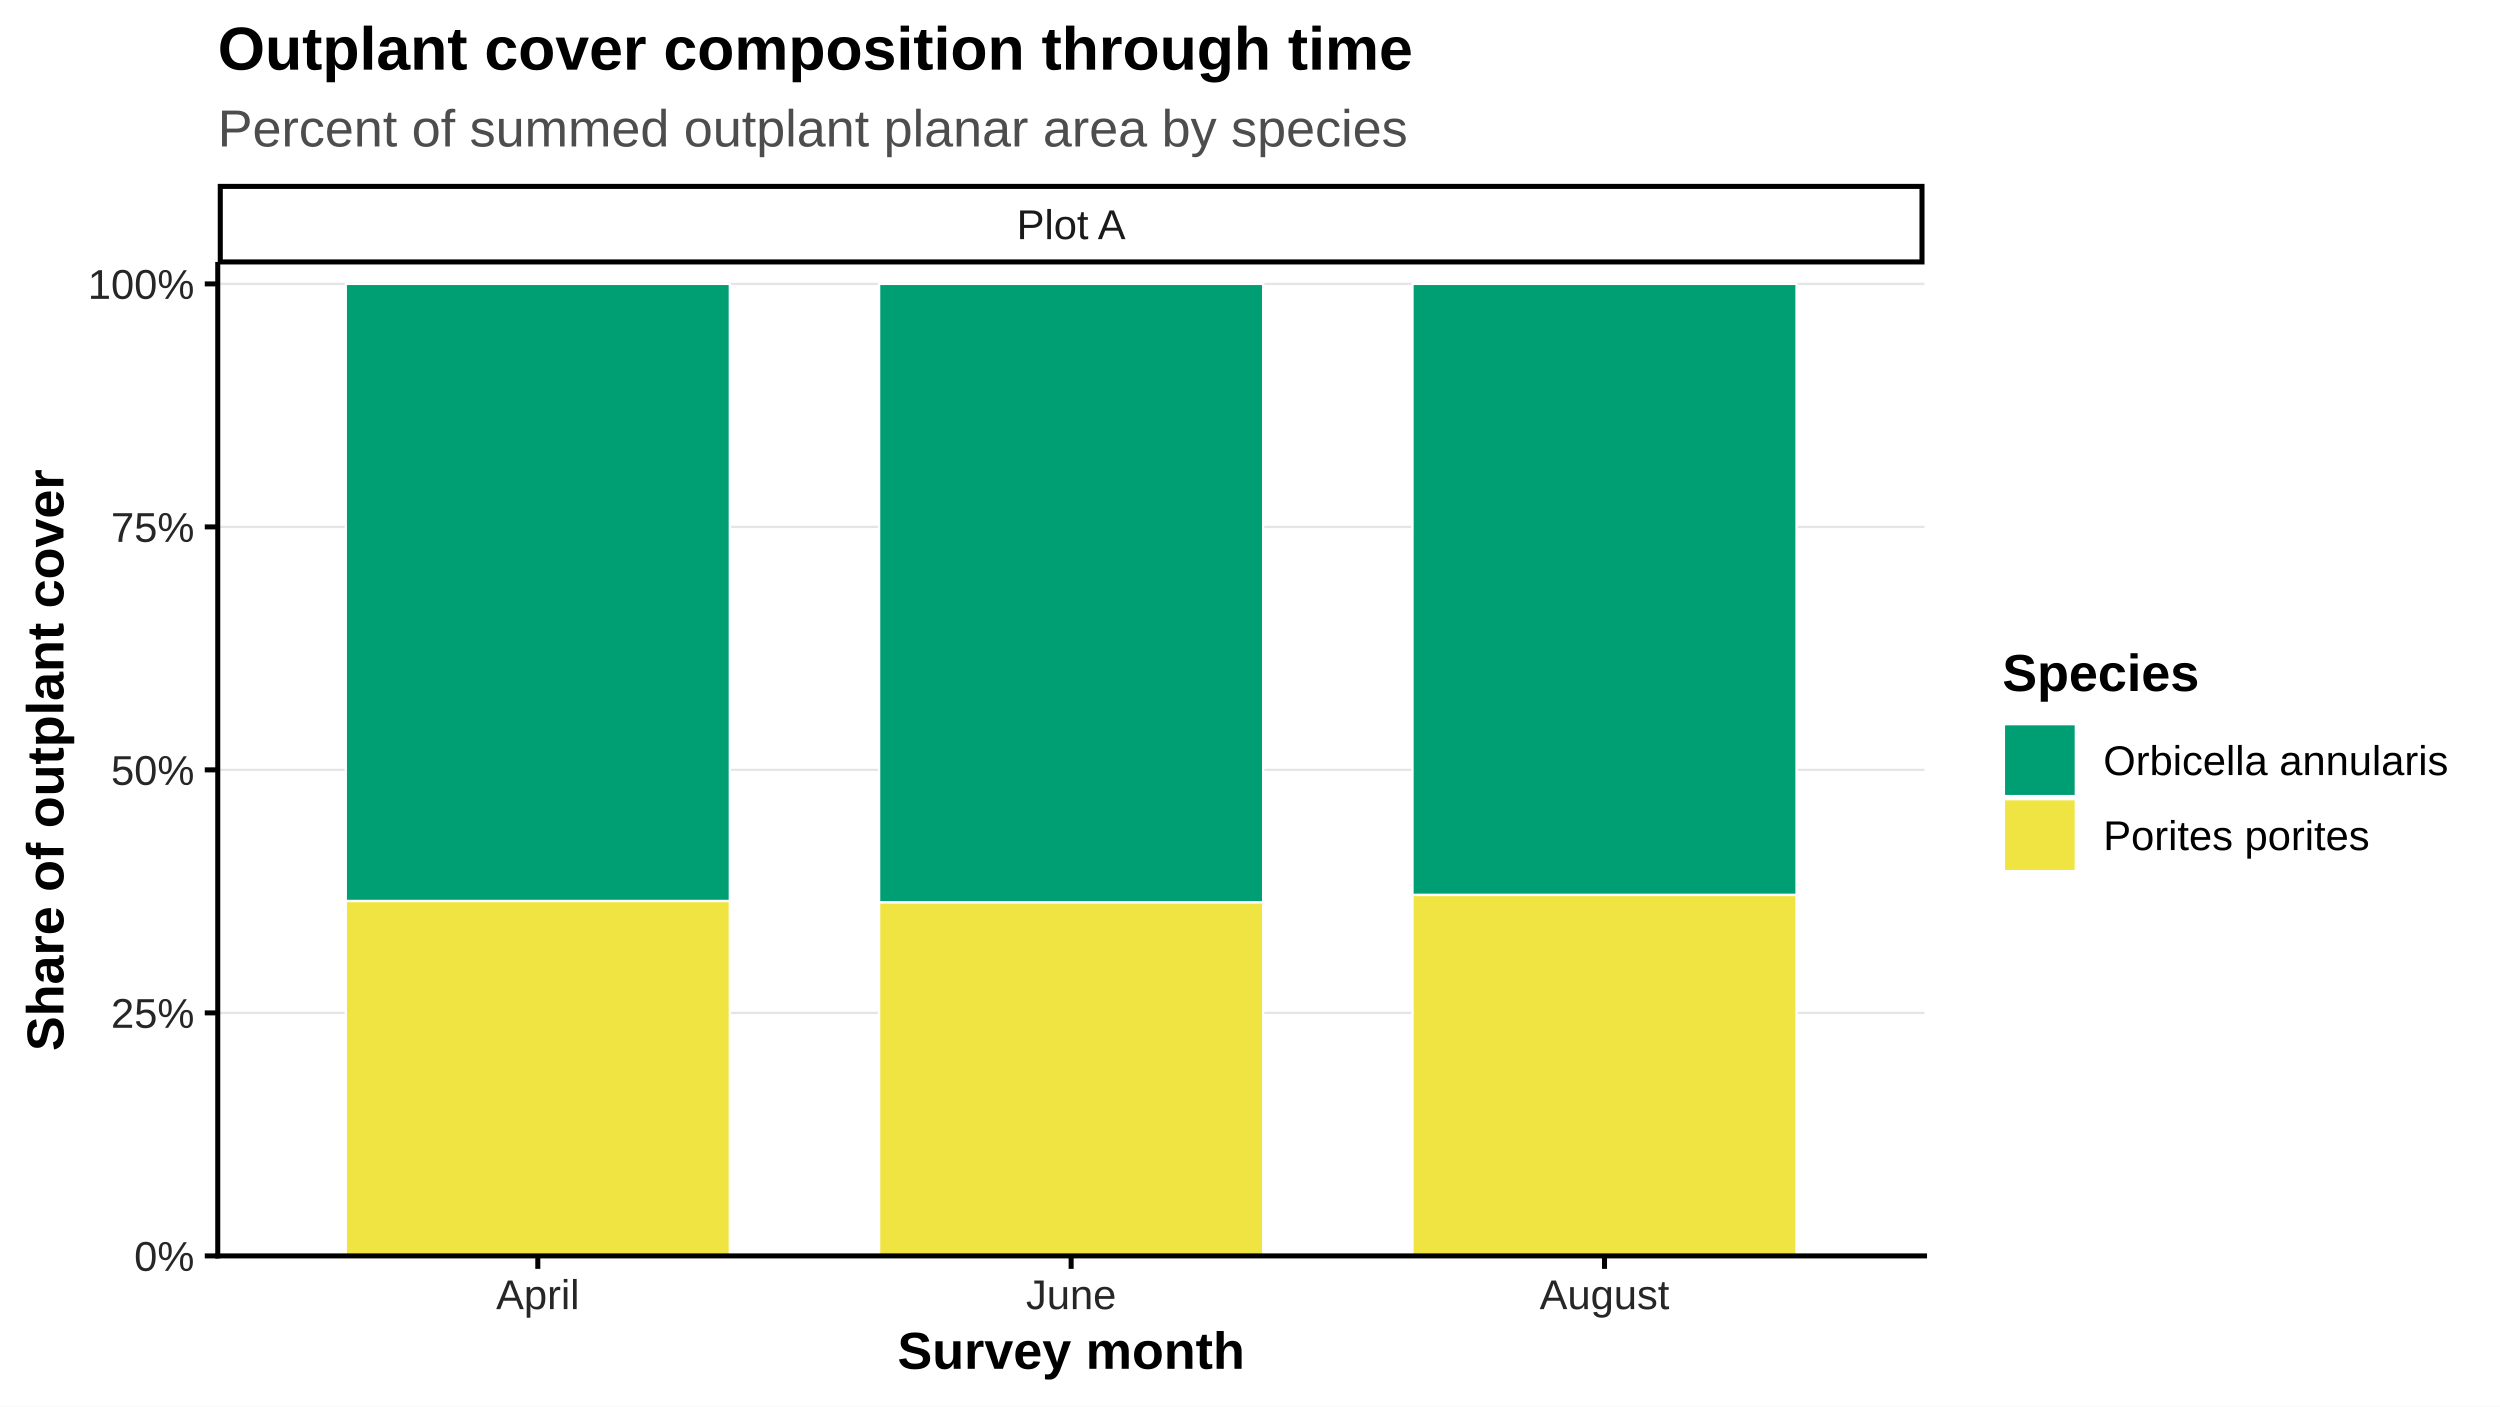
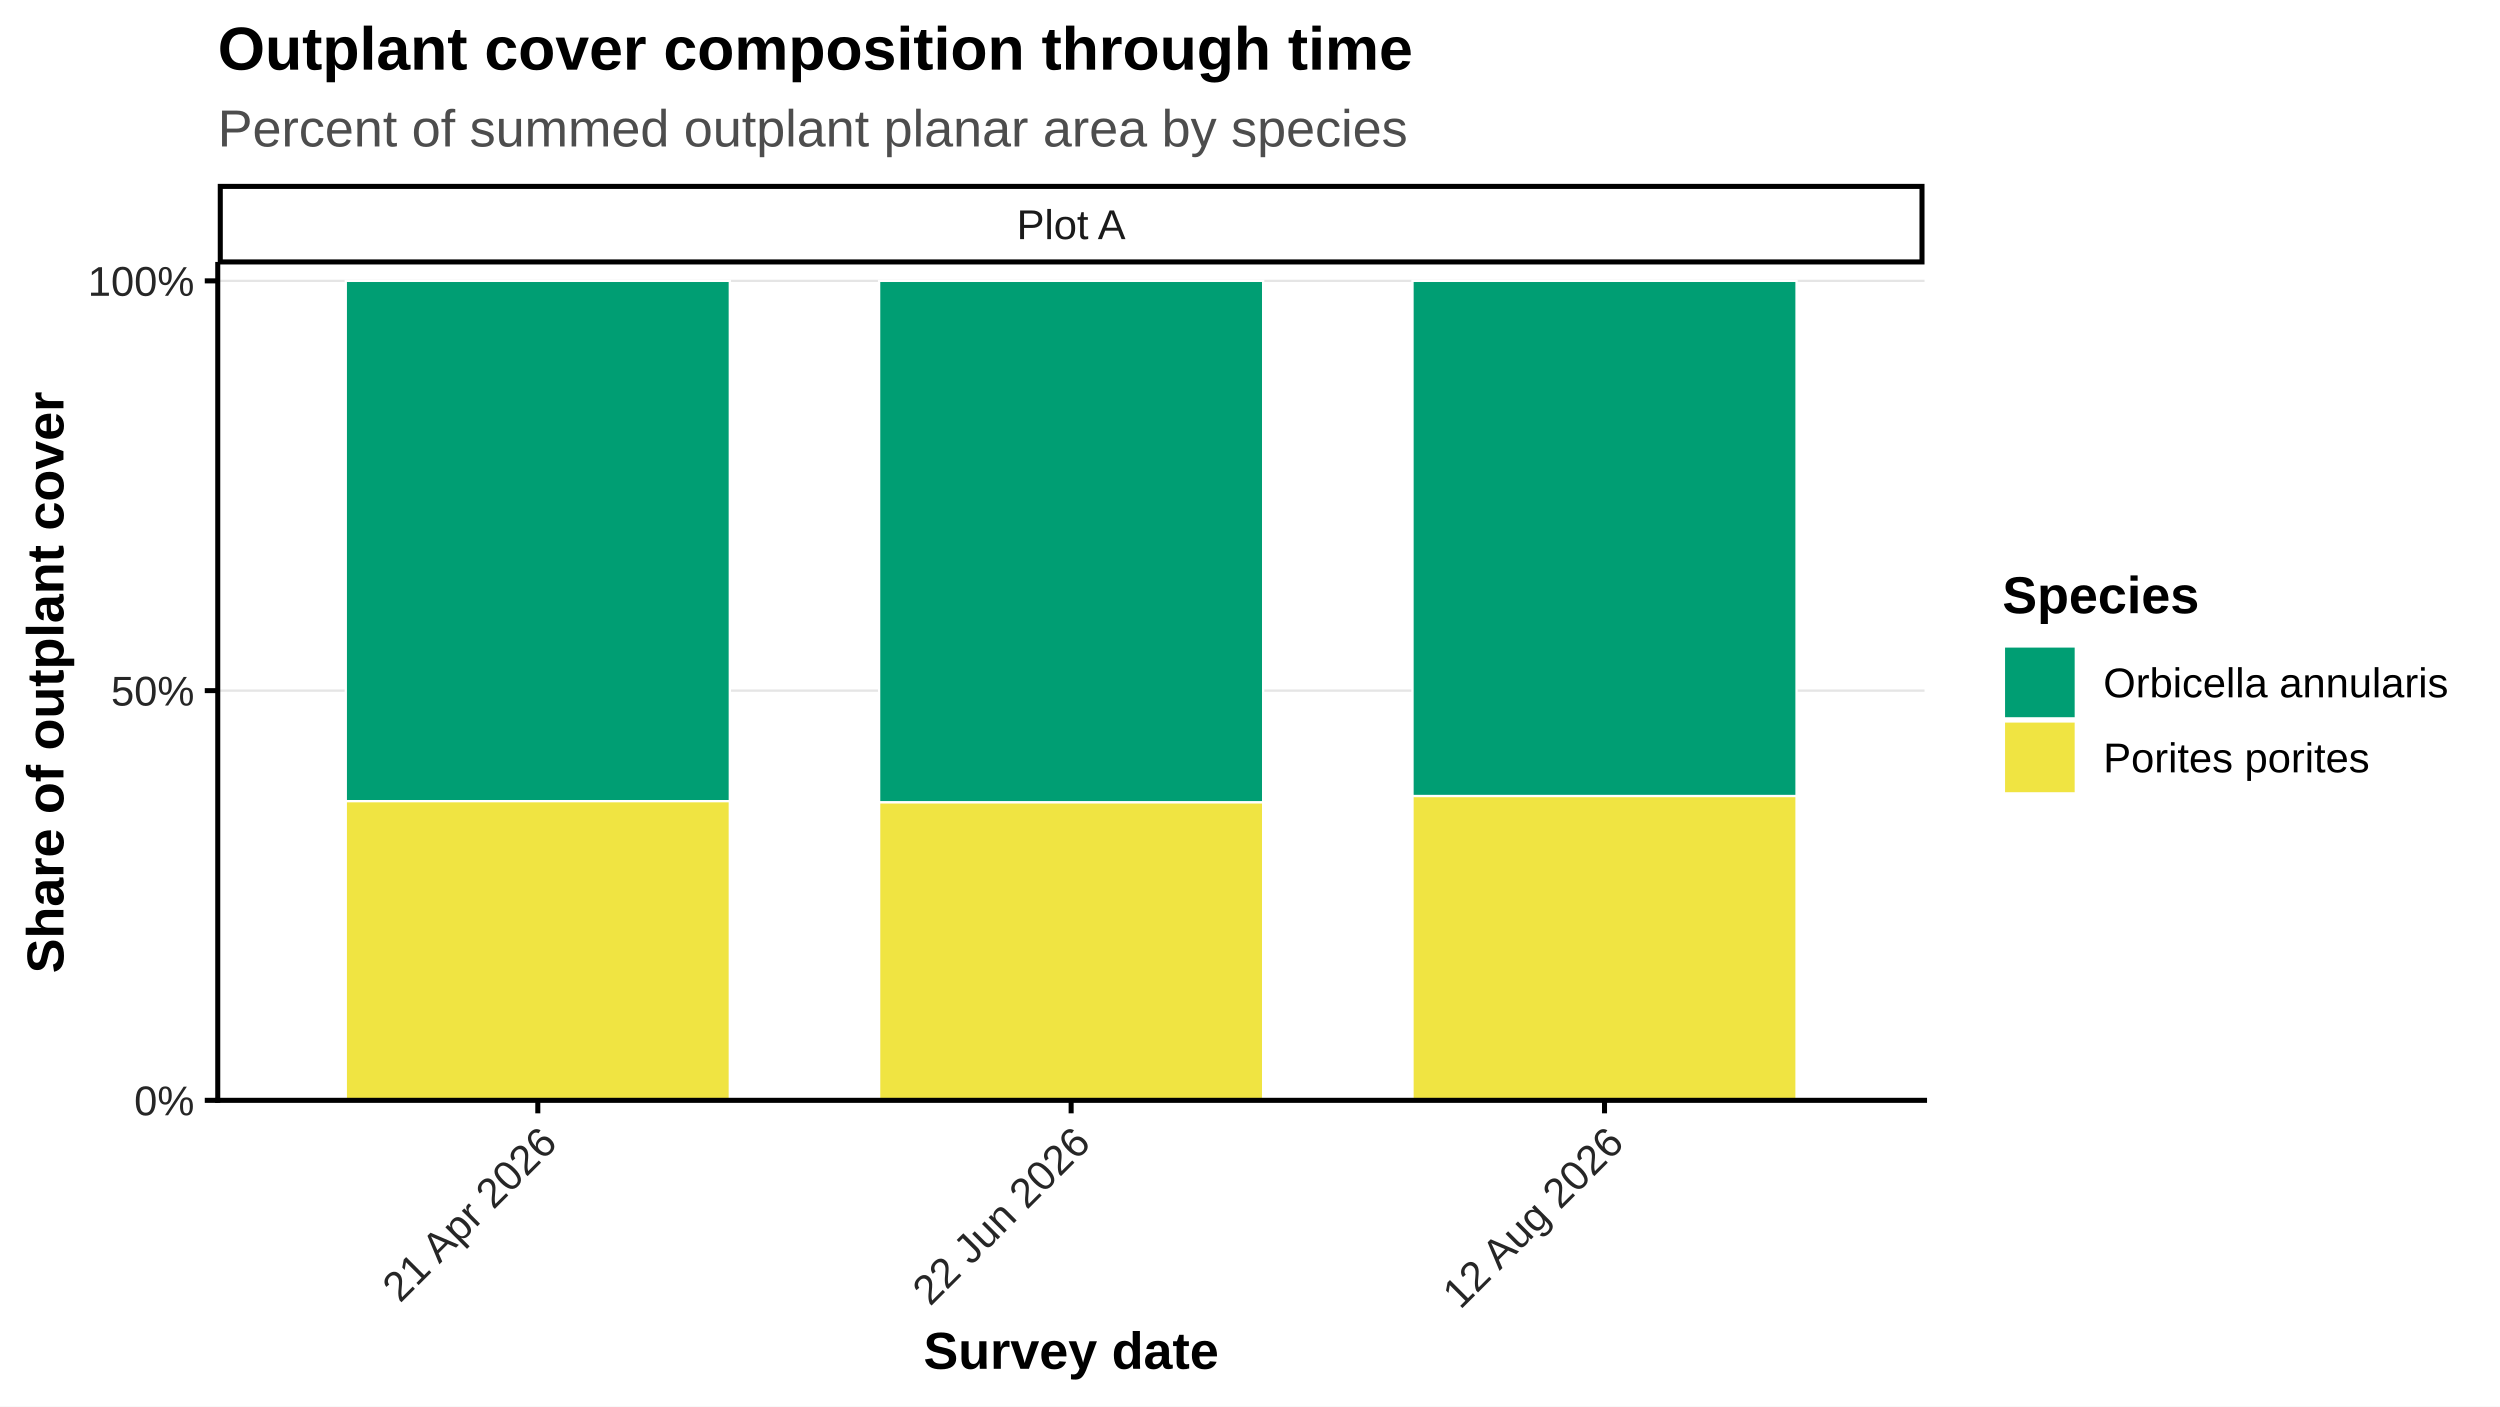
<svg xmlns="http://www.w3.org/2000/svg" class="svglite" width="576.00pt" height="324.00pt" viewBox="0 0 576.00 324.00">
  <defs>
    <style type="text/css">
    .svglite line, .svglite polyline, .svglite polygon, .svglite path, .svglite rect, .svglite circle {
      fill: none;
      stroke: #000000;
      stroke-linecap: round;
      stroke-linejoin: round;
      stroke-miterlimit: 10.00;
    }
    .svglite text {
      white-space: pre;
    }
  </style>
  </defs>
  <rect width="100%" height="100%" style="stroke: none; fill: #FFFFFF;" />
  <defs>
    <clipPath id="cpMC4wMHw1NzYuMDB8MC4wMHwzMjQuMDA=">
      <rect x="0.00" y="0.00" width="576.00" height="324.00" />
    </clipPath>
  </defs>
  <g clip-path="url(#cpMC4wMHw1NzYuMDB8MC4wMHwzMjQuMDA=)">
    <rect x="0.00" y="0.00" width="576.00" height="324.00" style="stroke-width: 1.16; stroke: #FFFFFF; fill: #FFFFFF;" />
  </g>
  <defs>
-     <clipPath id="cpNTAuMTd8NDQzLjQxfDYwLjkzfDI4OS4zNg==">
-       <rect x="50.17" y="60.93" width="393.24" height="228.42" />
+     <clipPath id="cpNTAuMTd8NDQzLjQxfDYwLjkzfDI1My41Mg==">
+       <rect x="50.17" y="60.93" width="393.24" height="192.59" />
    </clipPath>
  </defs>
-   <g clip-path="url(#cpNTAuMTd8NDQzLjQxfDYwLjkzfDI4OS4zNg==)">
-     <rect x="50.17" y="60.93" width="393.24" height="228.42" style="stroke-width: 1.16; stroke: none; fill: #FFFFFF;" />
-     <polyline points="50.17,289.36 443.41,289.36 " style="stroke-width: 0.53; stroke: #E5E5E5; stroke-linecap: butt;" />
-     <polyline points="50.17,233.37 443.41,233.37 " style="stroke-width: 0.53; stroke: #E5E5E5; stroke-linecap: butt;" />
-     <polyline points="50.17,177.38 443.41,177.38 " style="stroke-width: 0.53; stroke: #E5E5E5; stroke-linecap: butt;" />
-     <polyline points="50.17,121.40 443.41,121.40 " style="stroke-width: 0.53; stroke: #E5E5E5; stroke-linecap: butt;" />
-     <polyline points="50.17,65.41 443.41,65.41 " style="stroke-width: 0.53; stroke: #E5E5E5; stroke-linecap: butt;" />
-     <rect x="79.67" y="65.41" width="88.48" height="142.19" style="stroke-width: 0.53; stroke: #FFFFFF; stroke-linecap: butt; stroke-linejoin: miter; fill: #009E73;" />
-     <rect x="79.67" y="207.60" width="88.48" height="81.76" style="stroke-width: 0.53; stroke: #FFFFFF; stroke-linecap: butt; stroke-linejoin: miter; fill: #F0E442;" />
-     <rect x="202.55" y="65.41" width="88.48" height="142.52" style="stroke-width: 0.53; stroke: #FFFFFF; stroke-linecap: butt; stroke-linejoin: miter; fill: #009E73;" />
-     <rect x="202.55" y="207.93" width="88.48" height="81.42" style="stroke-width: 0.53; stroke: #FFFFFF; stroke-linecap: butt; stroke-linejoin: miter; fill: #F0E442;" />
-     <rect x="325.44" y="65.41" width="88.48" height="140.79" style="stroke-width: 0.53; stroke: #FFFFFF; stroke-linecap: butt; stroke-linejoin: miter; fill: #009E73;" />
-     <rect x="325.44" y="206.20" width="88.48" height="83.16" style="stroke-width: 0.53; stroke: #FFFFFF; stroke-linecap: butt; stroke-linejoin: miter; fill: #F0E442;" />
+   <g clip-path="url(#cpNTAuMTd8NDQzLjQxfDYwLjkzfDI1My41Mg==)">
+     <rect x="50.17" y="60.93" width="393.24" height="192.59" style="stroke-width: 1.16; stroke: none; fill: #FFFFFF;" />
+     <polyline points="50.17,253.52 443.41,253.52 " style="stroke-width: 0.53; stroke: #E5E5E5; stroke-linecap: butt;" />
+     <polyline points="50.17,159.12 443.41,159.12 " style="stroke-width: 0.53; stroke: #E5E5E5; stroke-linecap: butt;" />
+     <polyline points="50.17,64.71 443.41,64.71 " style="stroke-width: 0.53; stroke: #E5E5E5; stroke-linecap: butt;" />
+     <rect x="79.67" y="64.71" width="88.48" height="119.88" style="stroke-width: 0.53; stroke: #FFFFFF; stroke-linecap: butt; stroke-linejoin: miter; fill: #009E73;" />
+     <rect x="79.67" y="184.59" width="88.48" height="68.93" style="stroke-width: 0.53; stroke: #FFFFFF; stroke-linecap: butt; stroke-linejoin: miter; fill: #F0E442;" />
+     <rect x="202.55" y="64.71" width="88.48" height="120.16" style="stroke-width: 0.53; stroke: #FFFFFF; stroke-linecap: butt; stroke-linejoin: miter; fill: #009E73;" />
+     <rect x="202.55" y="184.87" width="88.48" height="68.65" style="stroke-width: 0.53; stroke: #FFFFFF; stroke-linecap: butt; stroke-linejoin: miter; fill: #F0E442;" />
+     <rect x="325.44" y="64.71" width="88.48" height="118.70" style="stroke-width: 0.53; stroke: #FFFFFF; stroke-linecap: butt; stroke-linejoin: miter; fill: #009E73;" />
+     <rect x="325.44" y="183.41" width="88.48" height="70.11" style="stroke-width: 0.53; stroke: #FFFFFF; stroke-linecap: butt; stroke-linejoin: miter; fill: #F0E442;" />
  </g>
  <g clip-path="url(#cpMC4wMHw1NzYuMDB8MC4wMHwzMjQuMDA=)">
</g>
  <defs>
    <clipPath id="cpNTAuMTd8NDQzLjQxfDQyLjM2fDYwLjkz">
      <rect x="50.17" y="42.36" width="393.24" height="18.57" />
    </clipPath>
  </defs>
  <g clip-path="url(#cpNTAuMTd8NDQzLjQxfDQyLjM2fDYwLjkz)">
    <rect x="50.17" y="42.36" width="393.24" height="18.57" style="stroke-width: 2.33; fill: #FFFFFF;" />
    <text x="246.79" y="55.09" text-anchor="middle" style="font-size: 9.60px;fill: #1A1A1A; font-family: &quot;Arial&quot;;" textLength="25.60px" lengthAdjust="spacingAndGlyphs">Plot A</text>
  </g>
  <g clip-path="url(#cpMC4wMHw1NzYuMDB8MC4wMHwzMjQuMDA=)">
-     <polyline points="50.17,289.36 443.41,289.36 " style="stroke-width: 1.16; stroke-linecap: square;" />
-     <polyline points="123.91,292.35 123.91,289.36 " style="stroke-width: 1.16; stroke-linecap: butt;" />
-     <polyline points="246.79,292.35 246.79,289.36 " style="stroke-width: 1.16; stroke-linecap: butt;" />
-     <polyline points="369.68,292.35 369.68,289.36 " style="stroke-width: 1.16; stroke-linecap: butt;" />
-     <text x="123.91" y="301.62" text-anchor="middle" style="font-size: 9.60px;fill: #262626; font-family: &quot;Arial&quot;;" textLength="19.20px" lengthAdjust="spacingAndGlyphs">April</text>
-     <text x="246.79" y="301.62" text-anchor="middle" style="font-size: 9.60px;fill: #262626; font-family: &quot;Arial&quot;;" textLength="20.80px" lengthAdjust="spacingAndGlyphs">June</text>
-     <text x="369.68" y="301.62" text-anchor="middle" style="font-size: 9.60px;fill: #262626; font-family: &quot;Arial&quot;;" textLength="29.87px" lengthAdjust="spacingAndGlyphs">August</text>
-     <polyline points="50.17,289.36 50.17,60.93 " style="stroke-width: 1.16; stroke-linecap: square;" />
-     <text x="44.79" y="292.80" text-anchor="end" style="font-size: 9.60px;fill: #262626; font-family: &quot;Arial&quot;;" textLength="13.87px" lengthAdjust="spacingAndGlyphs">0%</text>
-     <text x="44.79" y="236.81" text-anchor="end" style="font-size: 9.60px;fill: #262626; font-family: &quot;Arial&quot;;" textLength="19.20px" lengthAdjust="spacingAndGlyphs">25%</text>
-     <text x="44.79" y="180.83" text-anchor="end" style="font-size: 9.60px;fill: #262626; font-family: &quot;Arial&quot;;" textLength="19.20px" lengthAdjust="spacingAndGlyphs">50%</text>
-     <text x="44.79" y="124.84" text-anchor="end" style="font-size: 9.60px;fill: #262626; font-family: &quot;Arial&quot;;" textLength="19.20px" lengthAdjust="spacingAndGlyphs">75%</text>
-     <text x="44.79" y="68.85" text-anchor="end" style="font-size: 9.60px;fill: #262626; font-family: &quot;Arial&quot;;" textLength="24.54px" lengthAdjust="spacingAndGlyphs">100%</text>
-     <polyline points="47.18,289.36 50.17,289.36 " style="stroke-width: 1.16; stroke-linecap: butt;" />
-     <polyline points="47.18,233.37 50.17,233.37 " style="stroke-width: 1.16; stroke-linecap: butt;" />
-     <polyline points="47.18,177.38 50.17,177.38 " style="stroke-width: 1.16; stroke-linecap: butt;" />
-     <polyline points="47.18,121.40 50.17,121.40 " style="stroke-width: 1.16; stroke-linecap: butt;" />
-     <polyline points="47.18,65.41 50.17,65.41 " style="stroke-width: 1.16; stroke-linecap: butt;" />
-     <text x="246.79" y="315.37" text-anchor="middle" style="font-size: 12.00px; font-weight: bold; font-family: &quot;Arial&quot;;" textLength="80.02px" lengthAdjust="spacingAndGlyphs">Survey month</text>
-     <text transform="translate(14.62,175.15) rotate(-90)" text-anchor="middle" style="font-size: 12.00px; font-weight: bold; font-family: &quot;Arial&quot;;" textLength="134.03px" lengthAdjust="spacingAndGlyphs">Share of outplant cover</text>
-     <rect x="455.36" y="143.25" width="114.66" height="63.78" style="stroke-width: 1.16; stroke: none; fill: #FFFFFF;" />
-     <text x="461.34" y="159.20" style="font-size: 12.00px; font-weight: bold; font-family: &quot;Arial&quot;;" textLength="45.37px" lengthAdjust="spacingAndGlyphs">Species</text>
-     <rect x="461.34" y="166.50" width="17.28" height="17.28" style="stroke-width: 1.16; stroke: none; fill: #FFFFFF;" />
-     <rect x="461.70" y="166.85" width="16.57" height="16.57" style="stroke-width: 0.53; stroke: #FFFFFF; stroke-linecap: butt; stroke-linejoin: miter; fill: #009E73;" />
-     <rect x="461.34" y="183.78" width="17.28" height="17.28" style="stroke-width: 1.16; stroke: none; fill: #FFFFFF;" />
-     <rect x="461.70" y="184.13" width="16.57" height="16.57" style="stroke-width: 0.53; stroke: #FFFFFF; stroke-linecap: butt; stroke-linejoin: miter; fill: #F0E442;" />
-     <text x="484.60" y="178.58" style="font-size: 9.60px; font-family: &quot;Arial&quot;;" textLength="79.44px" lengthAdjust="spacingAndGlyphs">Orbicella annularis</text>
-     <text x="484.60" y="195.86" style="font-size: 9.60px; font-family: &quot;Arial&quot;;" textLength="61.32px" lengthAdjust="spacingAndGlyphs">Porites porites</text>
+     <polyline points="50.17,253.52 443.41,253.52 " style="stroke-width: 1.16; stroke-linecap: square;" />
+     <polyline points="123.91,256.51 123.91,253.52 " style="stroke-width: 1.16; stroke-linecap: butt;" />
+     <polyline points="246.79,256.51 246.79,253.52 " style="stroke-width: 1.16; stroke-linecap: butt;" />
+     <polyline points="369.68,256.51 369.68,253.52 " style="stroke-width: 1.16; stroke-linecap: butt;" />
+     <text transform="translate(128.77,263.77) rotate(-45)" text-anchor="end" style="font-size: 9.60px;fill: #262626; font-family: &quot;Arial&quot;;" textLength="52.27px" lengthAdjust="spacingAndGlyphs">21 Apr 2026</text>
+     <text transform="translate(251.66,263.77) rotate(-45)" text-anchor="end" style="font-size: 9.60px;fill: #262626; font-family: &quot;Arial&quot;;" textLength="52.80px" lengthAdjust="spacingAndGlyphs">22 Jun 2026</text>
+     <text transform="translate(374.55,263.77) rotate(-45)" text-anchor="end" style="font-size: 9.60px;fill: #262626; font-family: &quot;Arial&quot;;" textLength="54.41px" lengthAdjust="spacingAndGlyphs">12 Aug 2026</text>
+     <polyline points="50.17,253.52 50.17,60.93 " style="stroke-width: 1.16; stroke-linecap: square;" />
+     <text x="44.79" y="256.96" text-anchor="end" style="font-size: 9.60px;fill: #262626; font-family: &quot;Arial&quot;;" textLength="13.87px" lengthAdjust="spacingAndGlyphs">0%</text>
+     <text x="44.79" y="162.56" text-anchor="end" style="font-size: 9.60px;fill: #262626; font-family: &quot;Arial&quot;;" textLength="19.20px" lengthAdjust="spacingAndGlyphs">50%</text>
+     <text x="44.79" y="68.15" text-anchor="end" style="font-size: 9.60px;fill: #262626; font-family: &quot;Arial&quot;;" textLength="24.54px" lengthAdjust="spacingAndGlyphs">100%</text>
+     <polyline points="47.18,253.52 50.17,253.52 " style="stroke-width: 1.16; stroke-linecap: butt;" />
+     <polyline points="47.18,159.12 50.17,159.12 " style="stroke-width: 1.16; stroke-linecap: butt;" />
+     <polyline points="47.18,64.71 50.17,64.71 " style="stroke-width: 1.16; stroke-linecap: butt;" />
+     <text x="246.79" y="315.37" text-anchor="middle" style="font-size: 12.00px; font-weight: bold; font-family: &quot;Arial&quot;;" textLength="68.04px" lengthAdjust="spacingAndGlyphs">Survey date</text>
+     <text transform="translate(14.62,157.23) rotate(-90)" text-anchor="middle" style="font-size: 12.00px; font-weight: bold; font-family: &quot;Arial&quot;;" textLength="134.03px" lengthAdjust="spacingAndGlyphs">Share of outplant cover</text>
+     <rect x="455.36" y="125.34" width="114.66" height="63.78" style="stroke-width: 1.16; stroke: none; fill: #FFFFFF;" />
+     <text x="461.34" y="141.28" style="font-size: 12.00px; font-weight: bold; font-family: &quot;Arial&quot;;" textLength="45.37px" lengthAdjust="spacingAndGlyphs">Species</text>
+     <rect x="461.34" y="148.58" width="17.28" height="17.28" style="stroke-width: 1.16; stroke: none; fill: #FFFFFF;" />
+     <rect x="461.70" y="148.94" width="16.57" height="16.57" style="stroke-width: 0.53; stroke: #FFFFFF; stroke-linecap: butt; stroke-linejoin: miter; fill: #009E73;" />
+     <rect x="461.34" y="165.86" width="17.28" height="17.28" style="stroke-width: 1.16; stroke: none; fill: #FFFFFF;" />
+     <rect x="461.70" y="166.22" width="16.57" height="16.57" style="stroke-width: 0.53; stroke: #FFFFFF; stroke-linecap: butt; stroke-linejoin: miter; fill: #F0E442;" />
+     <text x="484.60" y="160.66" style="font-size: 9.60px; font-family: &quot;Arial&quot;;" textLength="79.44px" lengthAdjust="spacingAndGlyphs">Orbicella annularis</text>
+     <text x="484.60" y="177.94" style="font-size: 9.60px; font-family: &quot;Arial&quot;;" textLength="61.32px" lengthAdjust="spacingAndGlyphs">Porites porites</text>
    <text x="50.17" y="33.74" style="font-size: 12.00px;fill: #4D4D4D; font-family: &quot;Arial&quot;;" textLength="274.14px" lengthAdjust="spacingAndGlyphs">Percent of summed outplant planar area by species</text>
    <text x="50.17" y="16.05" style="font-size: 14.00px; font-weight: bold; font-family: &quot;Arial&quot;;" textLength="275.21px" lengthAdjust="spacingAndGlyphs">Outplant cover composition through time</text>
  </g>
</svg>
